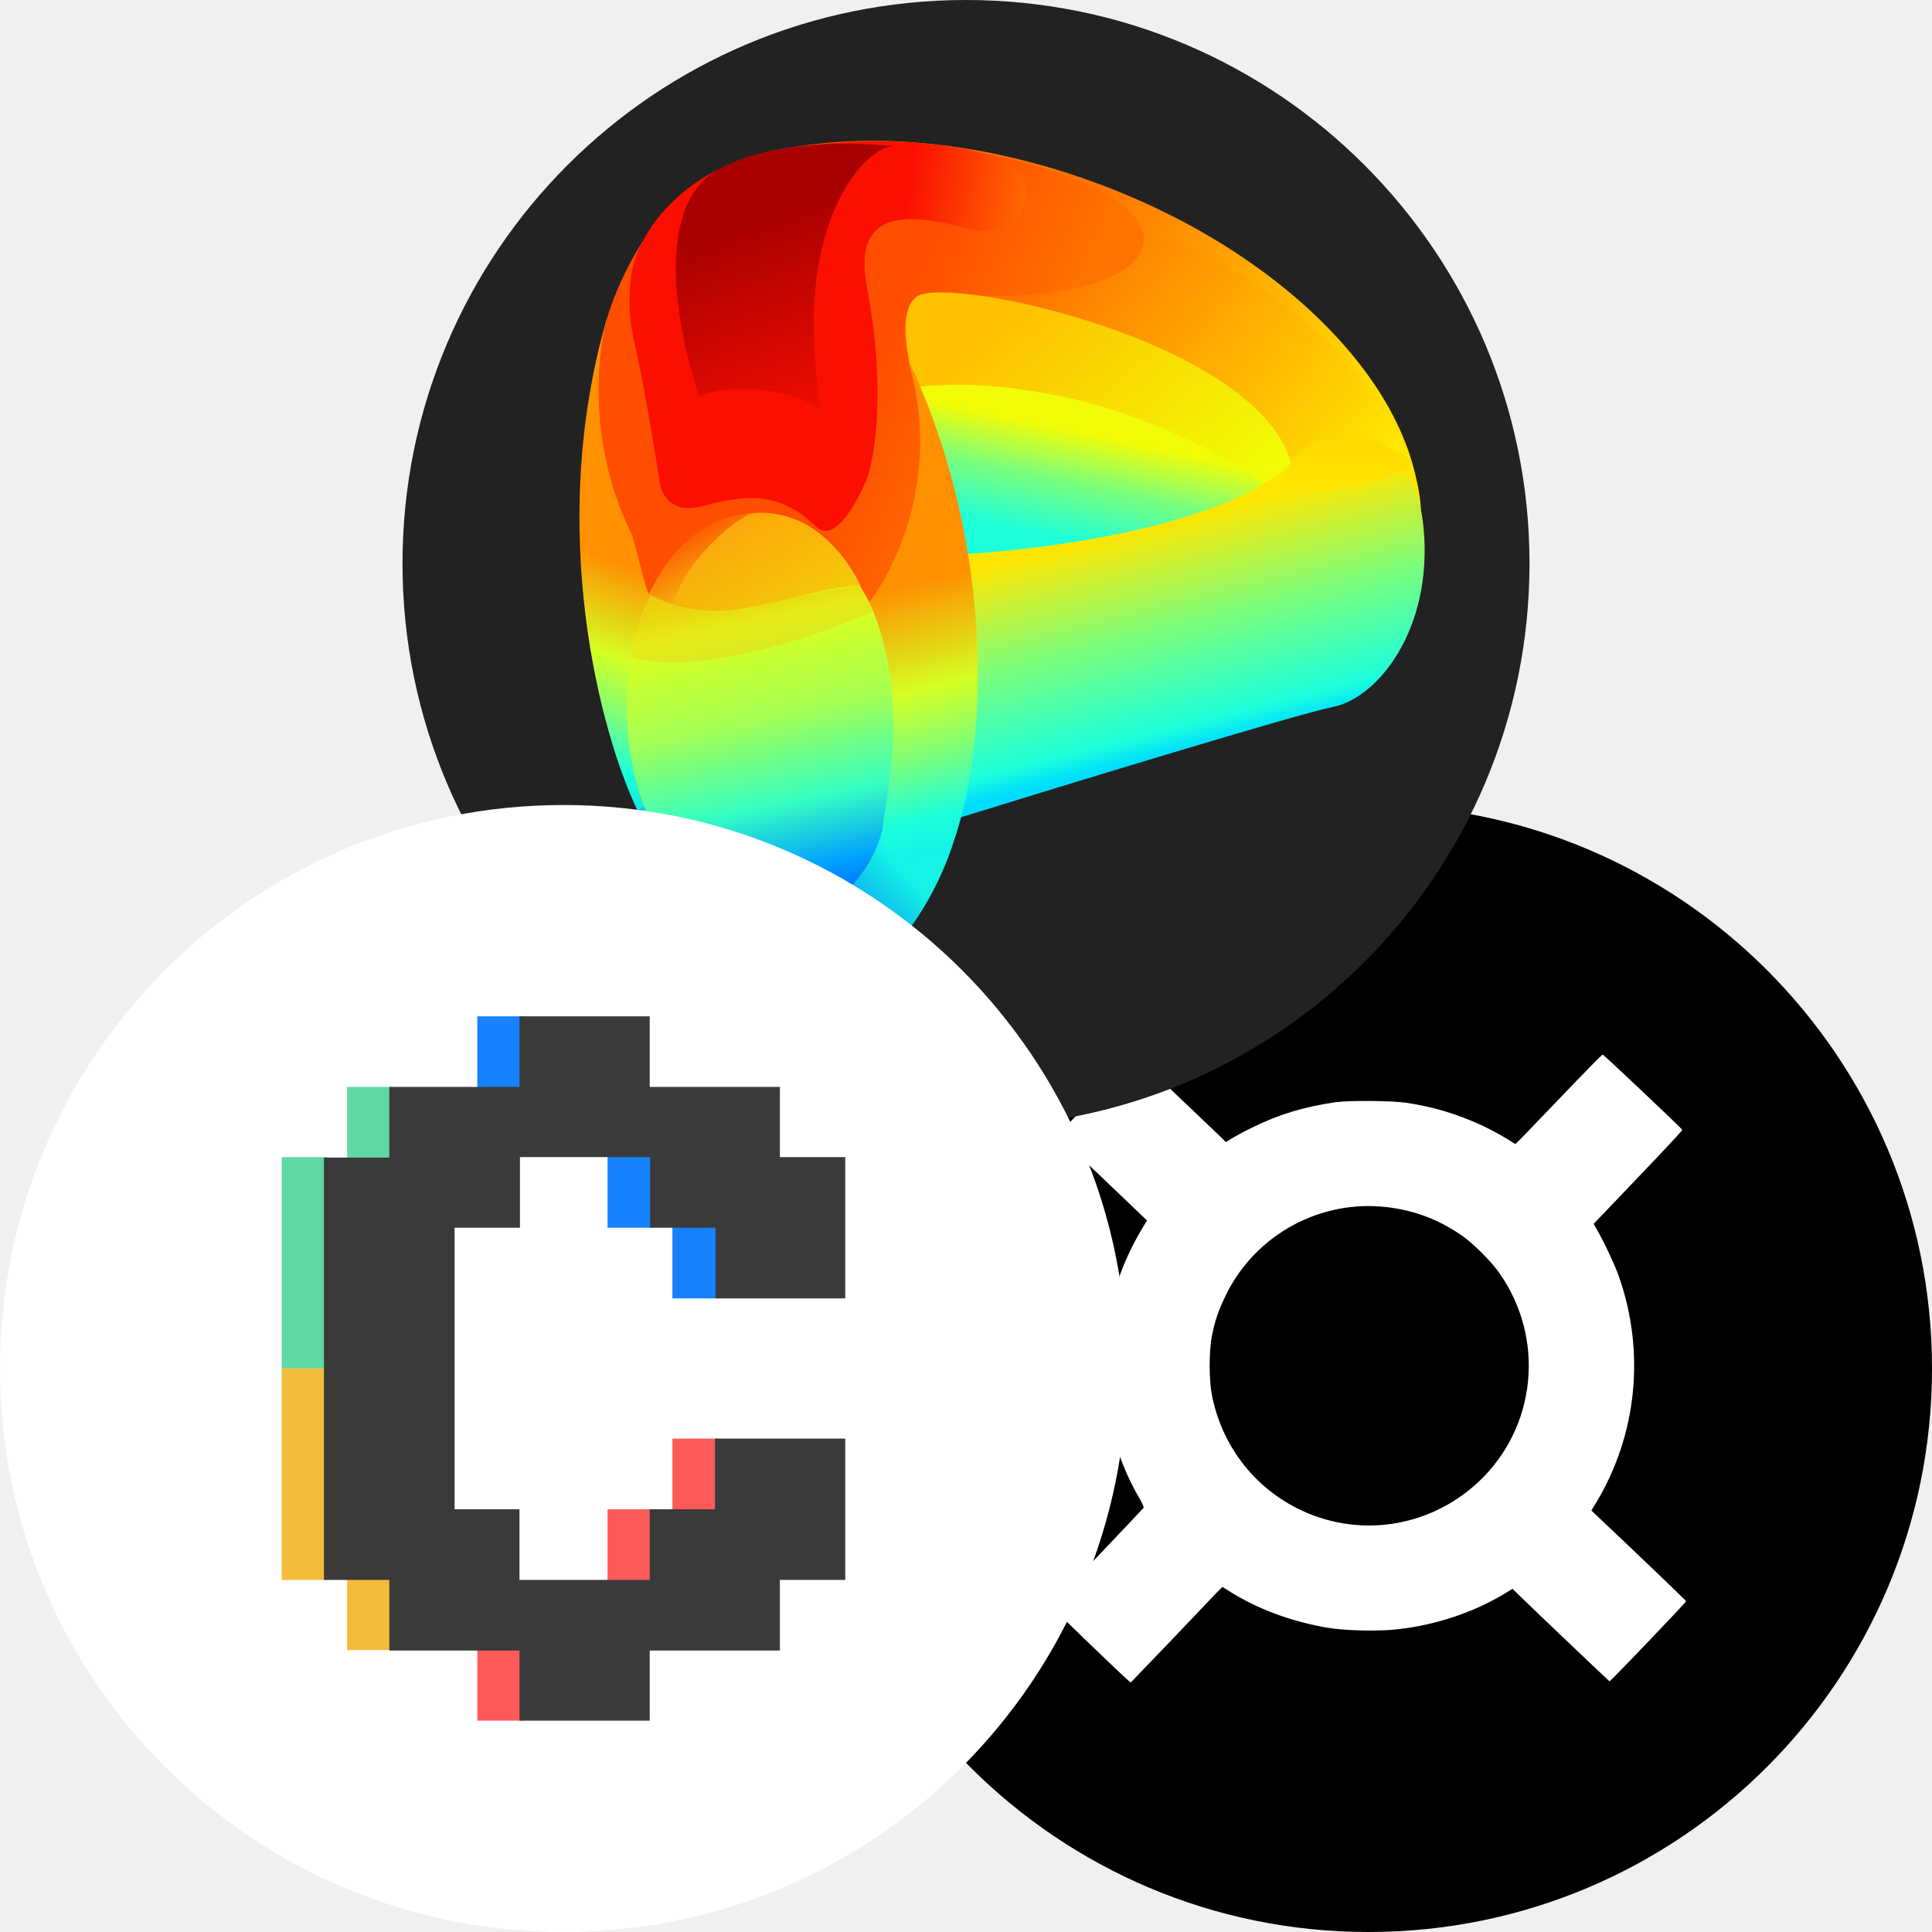
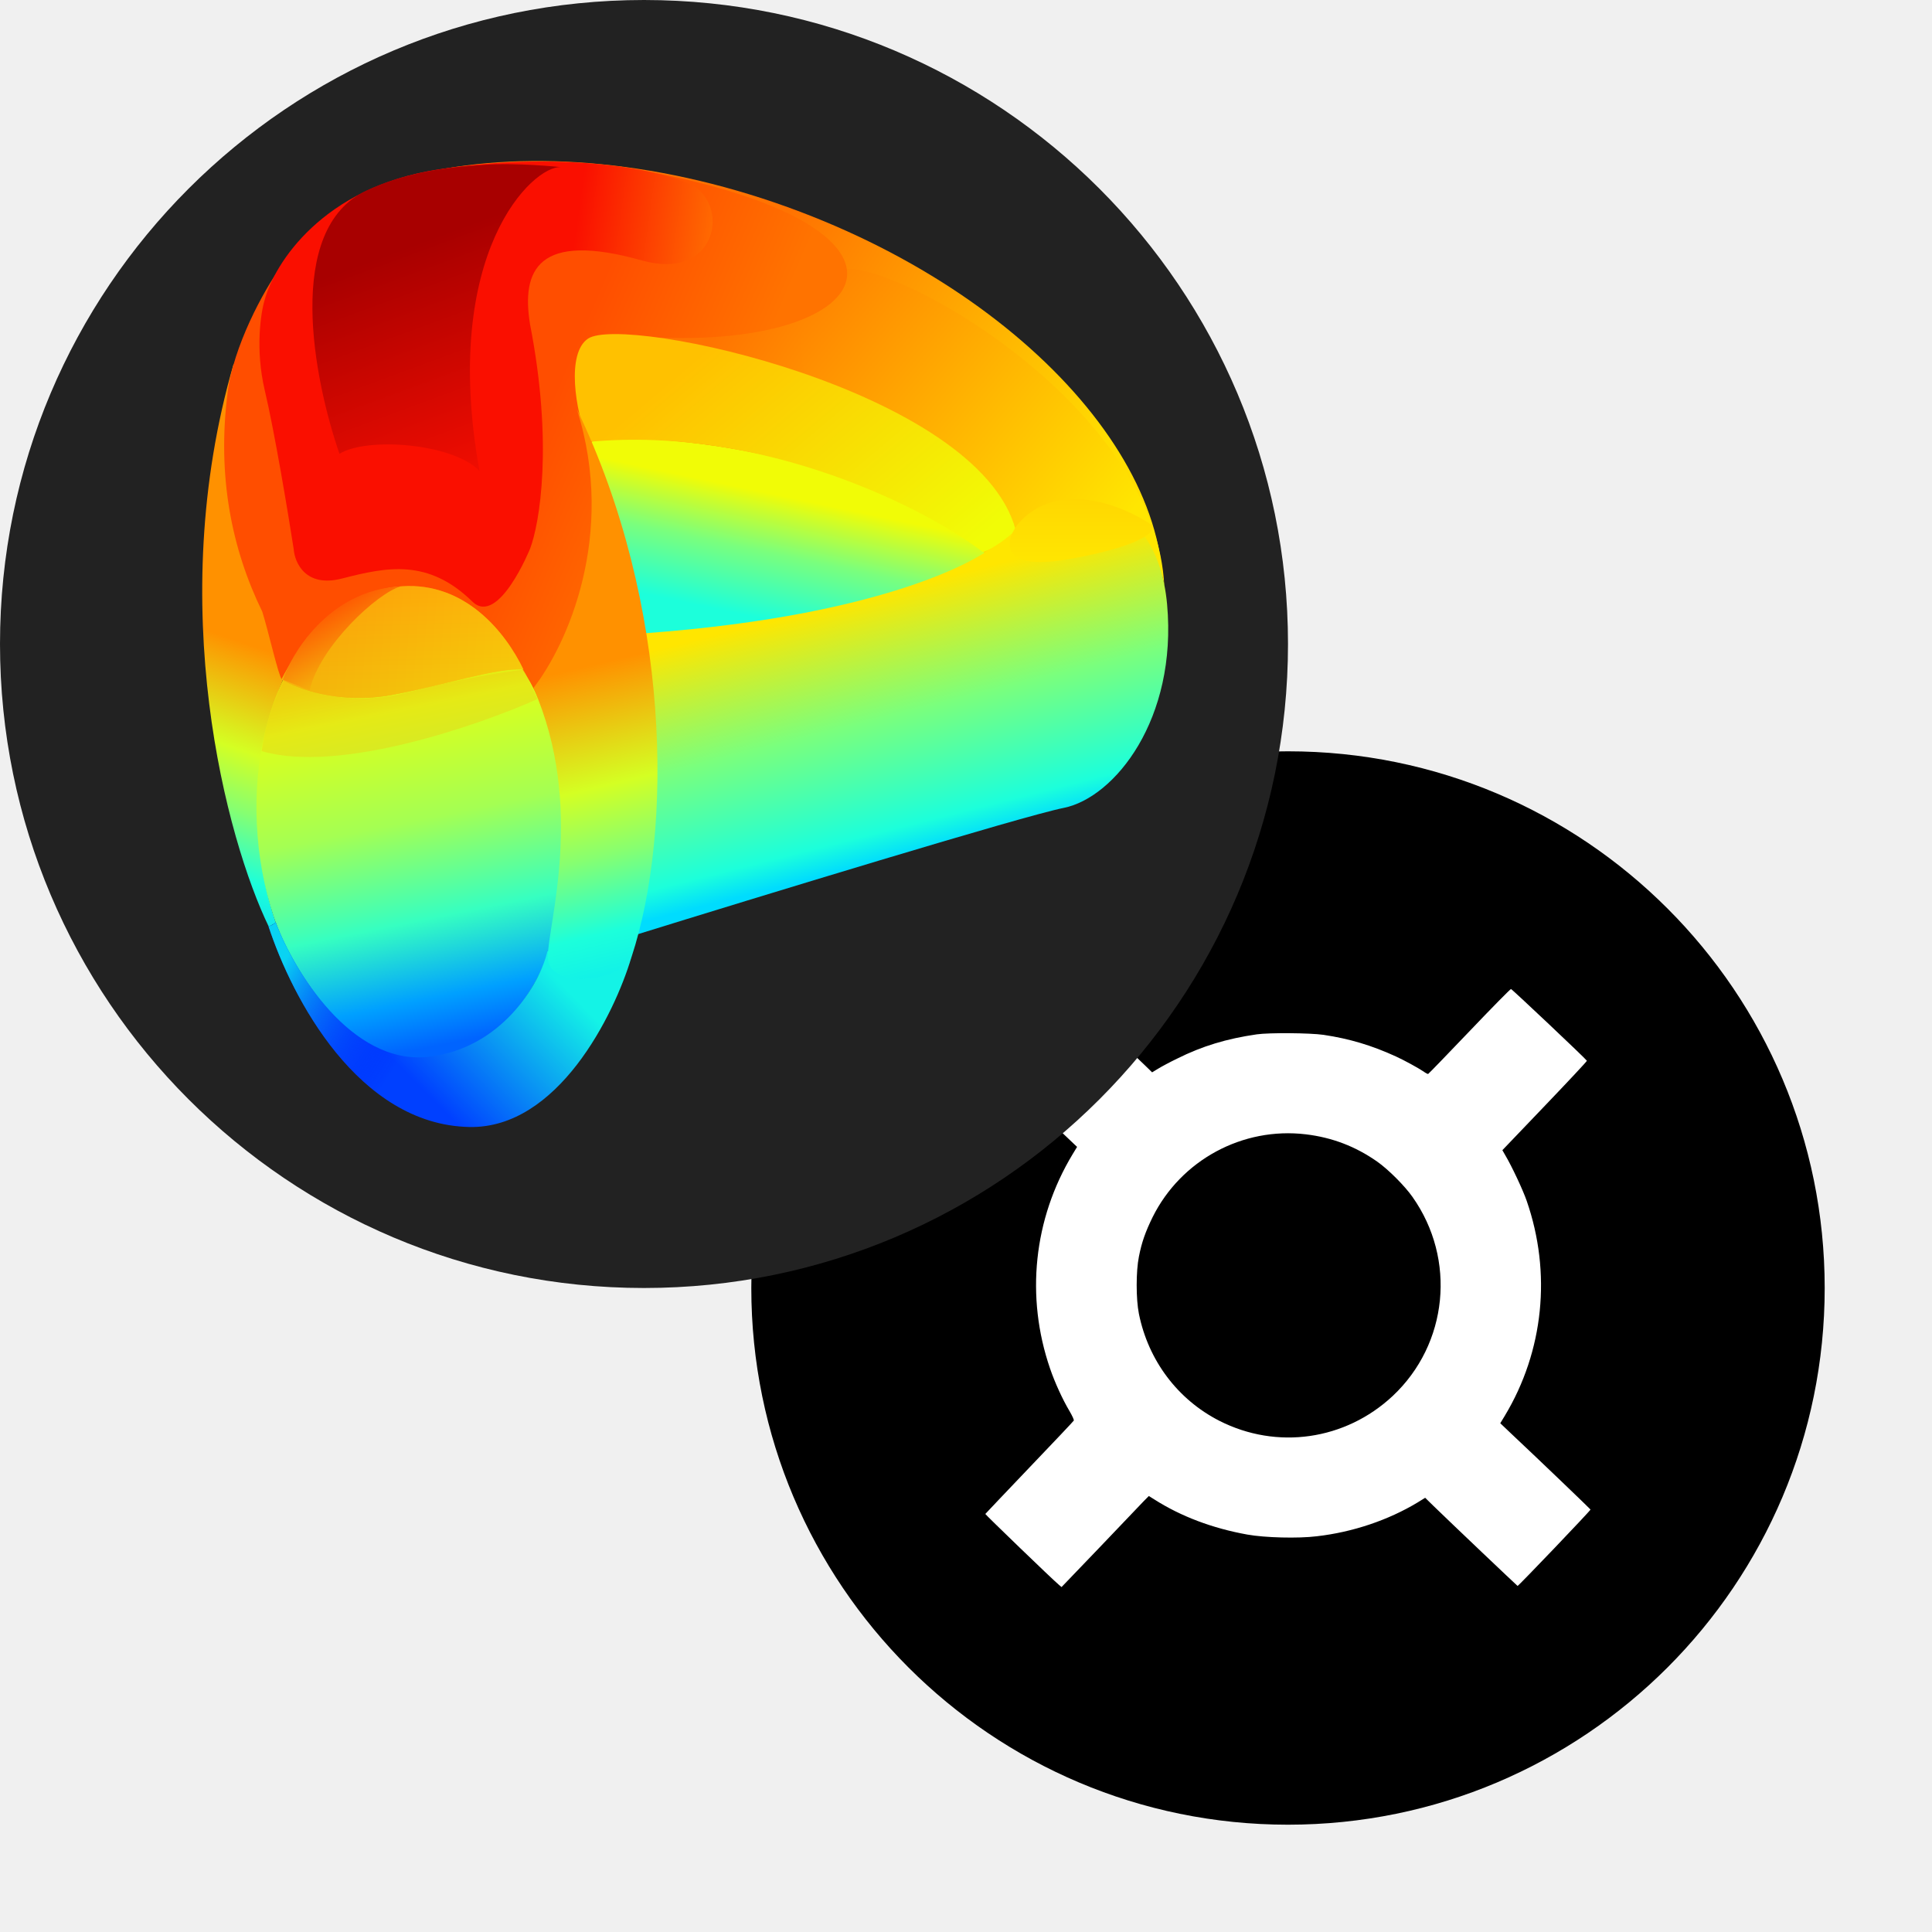
<svg xmlns="http://www.w3.org/2000/svg" width="24" height="24" viewBox="0 0 24 24" fill="none">
-   <g clip-path="url(#clip0_3289_4788)">
-     <g clip-path="url(#clip1_3289_4788)">
-       <path d="M17 24C20.866 24 24 20.866 24 17C24 13.134 20.866 10 17 10C13.134 10 10 13.134 10 17C10 20.866 13.134 24 17 24Z" fill="black" />
-       <path d="M13.62 13.593C13.362 13.864 13.149 14.092 13.147 14.097C13.145 14.103 13.377 14.331 13.663 14.602C13.95 14.876 14.199 15.114 14.216 15.13L14.249 15.16L14.191 15.257C13.681 16.1 13.575 17.116 13.896 18.05C13.956 18.226 14.059 18.452 14.148 18.601C14.191 18.674 14.21 18.721 14.206 18.73C14.201 18.738 13.941 19.014 13.627 19.343C13.313 19.67 13.057 19.944 13.052 19.948C13.05 19.954 13.93 20.804 14.014 20.873L14.046 20.901L14.544 20.383C14.817 20.096 15.073 19.827 15.112 19.786L15.185 19.713L15.254 19.756C15.604 19.98 16.015 20.135 16.47 20.217C16.698 20.258 17.132 20.268 17.376 20.238C17.845 20.184 18.309 20.027 18.69 19.797L18.789 19.737L18.895 19.84C19.125 20.064 19.986 20.882 19.994 20.886C20.003 20.89 20.948 19.903 20.946 19.89C20.944 19.883 20.296 19.261 19.9 18.889L19.769 18.764L19.829 18.665C20.334 17.824 20.44 16.804 20.113 15.863C20.066 15.726 19.921 15.416 19.837 15.274L19.797 15.203L20.35 14.624C20.653 14.307 20.901 14.043 20.898 14.036C20.89 14.015 19.921 13.1 19.909 13.1C19.9 13.1 19.657 13.348 19.366 13.653C19.076 13.957 18.835 14.206 18.828 14.209C18.824 14.211 18.796 14.198 18.77 14.178C18.697 14.129 18.512 14.028 18.409 13.98C18.094 13.836 17.802 13.748 17.462 13.698C17.285 13.673 16.756 13.668 16.592 13.692C16.201 13.748 15.88 13.845 15.553 14.008C15.458 14.053 15.348 14.114 15.305 14.14L15.228 14.187L15.14 14.101C15.092 14.053 14.877 13.851 14.664 13.647C14.451 13.444 14.234 13.238 14.182 13.186L14.087 13.094L13.62 13.593ZM17.233 14.996C17.576 15.037 17.881 15.153 18.163 15.351C18.307 15.452 18.523 15.668 18.624 15.812C19.198 16.625 19.089 17.731 18.366 18.409C17.748 18.986 16.855 19.115 16.104 18.732C15.562 18.454 15.178 17.947 15.056 17.337C15.017 17.144 15.017 16.782 15.056 16.591C15.092 16.401 15.142 16.266 15.234 16.076C15.604 15.332 16.407 14.897 17.233 14.996Z" fill="white" />
-     </g>
-     <circle cx="12" cy="7" r="7" fill="#222222" />
-     <path d="M17.506 7.137C16.863 8.765 14.116 9.24 11.37 8.198C8.782 7.216 6.395 3.204 9.623 1.875C10.768 1.622 12.233 1.747 13.698 2.303C16.444 3.344 18.148 5.509 17.506 7.137Z" fill="url(#paint0_linear_3289_4788)" />
-     <path d="M14.331 2.933C13.699 2.819 13.657 3.616 13.744 4.062C15.428 4.714 15.991 5.684 16.033 5.745C16.802 5.103 17.585 5.821 17.655 6.369C17.572 4.59 15.191 3.088 14.331 2.933Z" fill="url(#paint1_linear_3289_4788)" />
-     <path d="M7.997 10.03C7.555 8.698 7.96 7.525 8.218 7.105C7.987 6.054 7.553 3.942 7.539 3.955C6.777 6.584 7.466 9.133 7.922 10.073L7.997 10.03Z" fill="url(#paint2_linear_3289_4788)" />
-     <path d="M7.473 4.271C7.537 3.769 7.858 3.165 8.062 2.886L11.711 1.806C15.45 2.413 14.578 3.901 11.803 3.645C10.949 3.566 11.361 4.345 11.411 5.065C11.643 6.593 11.291 6.771 10.748 7.56C10.557 7.175 10.134 6.446 9.38 6.396C8.776 6.357 8.19 7.106 8.062 7.382C8.029 7.352 7.915 6.853 7.851 6.648C7.516 5.964 7.359 5.172 7.473 4.271H7.473Z" fill="url(#paint3_linear_3289_4788)" />
-     <path d="M7.878 4.243C7.773 3.797 7.835 3.399 7.878 3.256C7.983 2.865 8.506 2.035 9.762 1.842C11.018 1.648 12.142 1.811 12.547 2.026C12.932 2.28 12.766 3.05 11.983 2.833C10.843 2.51 10.667 2.936 10.761 3.524C11.015 4.823 10.867 5.694 10.761 5.966C10.761 5.966 10.42 6.807 10.138 6.542C9.656 6.07 9.21 6.162 8.716 6.289C8.321 6.39 8.203 6.116 8.192 5.966C8.131 5.577 7.984 4.688 7.878 4.243Z" fill="url(#paint4_linear_3289_4788)" />
-     <path d="M8.983 2.071C8.087 2.49 8.411 4.124 8.69 4.933C8.994 4.746 9.926 4.82 10.211 5.119C9.785 2.747 10.792 1.798 11.097 1.816C11.097 1.816 10.597 1.764 10.249 1.793C9.832 1.816 9.383 1.884 8.983 2.071Z" fill="url(#paint5_linear_3289_4788)" />
-     <path d="M16.074 5.711C15.366 6.485 13.053 6.802 11.985 6.864C12.207 7.911 12.005 9.505 11.877 10.171C13.253 9.745 16.117 8.87 16.562 8.781C17.118 8.67 17.799 7.813 17.685 6.567C17.572 5.322 16.528 5.244 16.074 5.711Z" fill="url(#paint6_linear_3289_4788)" />
-     <path d="M11.446 4.793C11.277 4.863 11.828 6.21 12.006 6.884C14.769 6.681 15.69 6.009 15.701 6.009C14.152 4.75 11.656 4.706 11.446 4.793Z" fill="url(#paint7_linear_3289_4788)" />
-     <path d="M16.039 5.757C15.627 4.238 11.785 3.415 11.391 3.682C11.155 3.841 11.251 4.457 11.391 4.804C13.295 4.621 15.081 5.534 15.682 6.001C15.777 5.979 16.004 5.811 16.039 5.757Z" fill="url(#paint8_linear_3289_4788)" />
-     <path d="M16.658 6.071C15.855 6.22 15.922 5.89 16.056 5.707C16.481 5.196 17.209 5.494 17.52 5.707C17.567 5.766 17.46 5.921 16.658 6.071Z" fill="url(#paint9_linear_3289_4788)" />
-     <path d="M9.689 11.509C10.619 11.437 11.282 10.237 11.169 8.828C11.056 7.419 10.211 6.335 9.28 6.407C8.35 6.478 7.687 7.679 7.8 9.088C7.913 10.496 8.758 11.581 9.689 11.509Z" fill="url(#paint10_linear_3289_4788)" />
-     <path d="M9.25 7.556C8.687 7.658 8.223 7.485 8.061 7.385C8.214 7.082 8.614 6.424 9.371 6.373C10.055 6.327 10.493 6.868 10.69 7.277C10.403 7.254 9.812 7.453 9.25 7.556H9.25Z" fill="url(#paint11_linear_3289_4788)" />
-     <path d="M9.25 7.556C8.687 7.658 8.223 7.485 8.061 7.385C8.214 7.082 8.614 6.424 9.371 6.373C10.055 6.327 10.493 6.868 10.69 7.277C10.403 7.254 9.812 7.453 9.25 7.556H9.25Z" fill="url(#paint12_linear_3289_4788)" fill-opacity="0.5" />
-     <path d="M10.1 12.25C11.063 12.271 11.676 11.032 11.861 10.41L10.95 10.34C10.867 10.702 10.446 11.398 9.656 11.487C8.816 11.581 8.191 10.546 7.997 10.026C7.975 10.047 7.948 10.062 7.919 10.07C8.175 10.851 8.896 12.224 10.1 12.25Z" fill="url(#paint13_linear_3289_4788)" />
-     <path d="M10.1 12.25C11.063 12.271 11.676 11.032 11.861 10.41L10.95 10.34C10.867 10.702 10.446 11.398 9.656 11.487C8.816 11.581 8.191 10.546 7.997 10.026C7.975 10.047 7.948 10.062 7.919 10.07C8.175 10.851 8.896 12.224 10.1 12.25Z" fill="url(#paint14_linear_3289_4788)" />
-     <path d="M11.271 4.45C11.704 5.82 11.159 7.016 10.799 7.478C11.364 8.768 10.954 10.041 10.954 10.402C10.954 10.764 11.742 10.668 11.865 10.402C12.319 9.021 12.294 6.572 11.271 4.45L11.271 4.45Z" fill="url(#paint15_linear_3289_4788)" />
-     <path d="M8.365 7.503L8.075 7.388C8.155 7.143 8.554 6.413 9.356 6.374C9.102 6.445 8.476 7.023 8.365 7.503H8.365Z" fill="url(#paint16_linear_3289_4788)" />
-     <path opacity="0.3" d="M9.423 7.528C8.822 7.685 8.282 7.512 8.088 7.406C7.924 7.699 7.857 8.034 7.844 8.164C8.679 8.41 10.192 7.889 10.844 7.597L10.692 7.279C10.52 7.297 10.024 7.371 9.423 7.528Z" fill="#F4BA0C" />
-     <circle cx="7" cy="17" r="7" fill="white" />
-     <g clip-path="url(#clip2_3289_4788)">
-       <path d="M8.11 14.331H7.547V15.251H8.11V14.331Z" fill="#1682FE" />
-       <path d="M6.493 12.625H5.929V13.545H6.493V12.625Z" fill="#1682FE" />
-       <path d="M4.875 13.502H4.312V14.422H4.875V13.502Z" fill="#60D8A4" />
-       <path d="M4.069 17H3.5V19.626H4.069V17Z" fill="#F4BB3B" />
-       <path d="M4.069 14.374H3.5V17H4.069V14.374Z" fill="#60D8A4" />
-       <path d="M8.916 15.209H8.353V16.129H8.916V15.209Z" fill="#1682FE" />
-       <path d="M8.916 17.871H8.353V18.791H8.916V17.871Z" fill="#FF5A5A" />
-       <path d="M8.11 18.749H7.547V19.669H8.11V18.749Z" fill="#FF5A5A" />
-       <path d="M6.493 20.455H5.929V21.375H6.493V20.455Z" fill="#FF5A5A" />
-       <path d="M4.875 19.577H4.312V20.497H4.875V19.577Z" fill="#F4BB3B" />
-       <path d="M10.5 16.123V14.374H9.688V13.502H8.071V12.625H6.453V13.502H4.836V14.38H4.024V19.626H4.836V20.504H6.453V21.381H8.071V20.504H9.688V19.626H10.5V17.871H8.882V18.749H8.071V19.626H6.453V18.749H5.647V15.251H6.459V14.374H8.076V15.251H8.888V16.129H10.5V16.123Z" fill="#3A3A3A" />
-     </g>
+   <g clip-path="url(#clip0_3191_4715)">
+     <path d="M16 22.667C19.682 22.667 22.667 19.682 22.667 16C22.667 12.318 19.682 9.333 16 9.333C12.318 9.333 9.333 12.318 9.333 16C9.333 19.682 12.318 22.667 16 22.667Z" fill="black" />
+     <path d="M12.781 12.755C12.535 13.013 12.332 13.23 12.33 13.235C12.328 13.241 12.55 13.458 12.822 13.716C13.095 13.976 13.333 14.204 13.349 14.218L13.38 14.247L13.324 14.339C12.839 15.143 12.738 16.11 13.044 17C13.101 17.168 13.199 17.383 13.283 17.524C13.324 17.594 13.343 17.639 13.339 17.647C13.335 17.655 13.087 17.918 12.787 18.231C12.488 18.543 12.244 18.803 12.24 18.807C12.238 18.813 13.076 19.623 13.156 19.689L13.187 19.715L13.661 19.221C13.921 18.949 14.165 18.692 14.202 18.654L14.271 18.584L14.337 18.625C14.671 18.838 15.062 18.985 15.495 19.063C15.712 19.102 16.126 19.113 16.358 19.084C16.805 19.033 17.247 18.883 17.61 18.664L17.704 18.606L17.805 18.705C18.024 18.918 18.844 19.697 18.852 19.701C18.86 19.705 19.76 18.764 19.758 18.752C19.756 18.746 19.139 18.153 18.762 17.799L18.637 17.68L18.694 17.586C19.176 16.784 19.276 15.813 18.965 14.917C18.92 14.786 18.782 14.491 18.702 14.356L18.663 14.288L19.19 13.737C19.479 13.435 19.715 13.183 19.713 13.177C19.704 13.157 18.782 12.286 18.77 12.286C18.762 12.286 18.53 12.521 18.253 12.812C17.977 13.101 17.747 13.339 17.741 13.341C17.737 13.343 17.71 13.331 17.686 13.312C17.616 13.265 17.44 13.169 17.341 13.124C17.042 12.987 16.764 12.903 16.44 12.855C16.272 12.831 15.767 12.827 15.612 12.849C15.239 12.903 14.933 12.995 14.622 13.151C14.532 13.194 14.427 13.251 14.386 13.276L14.312 13.321L14.228 13.239C14.183 13.194 13.978 13.001 13.775 12.806C13.572 12.614 13.365 12.417 13.316 12.368L13.226 12.28L12.781 12.755ZM16.222 14.091C16.548 14.13 16.839 14.241 17.108 14.43C17.245 14.526 17.45 14.731 17.546 14.868C18.094 15.643 17.989 16.696 17.3 17.342C16.712 17.891 15.862 18.014 15.146 17.649C14.63 17.385 14.265 16.901 14.148 16.321C14.111 16.137 14.111 15.792 14.148 15.61C14.183 15.43 14.23 15.3 14.318 15.12C14.671 14.411 15.435 13.997 16.222 14.091Z" fill="white" />
+     <circle cx="8" cy="8" r="8" fill="#222222" />
+     <path d="M14.292 8.157C13.558 10.017 10.418 10.56 7.28 9.369C4.323 8.247 1.595 3.662 5.283 2.143C6.593 1.854 8.267 1.996 9.941 2.631C13.079 3.822 15.027 6.296 14.292 8.157Z" fill="url(#paint0_linear_3191_4715)" />
+     <path d="M10.664 3.352C9.942 3.222 9.894 4.133 9.993 4.642C11.917 5.387 12.562 6.496 12.609 6.566C13.488 5.832 14.383 6.652 14.463 7.278C14.367 5.246 11.646 3.529 10.664 3.352Z" fill="url(#paint1_linear_3191_4715)" />
+     <path d="M3.425 11.463C2.92 9.94 3.383 8.6 3.678 8.12C3.413 6.918 2.917 4.505 2.902 4.52C2.031 7.525 2.818 10.438 3.339 11.512L3.425 11.463Z" fill="url(#paint2_linear_3191_4715)" />
+     <path d="M2.826 4.881C2.899 4.307 3.266 3.617 3.5 3.298L7.67 2.063C11.943 2.758 10.946 4.458 7.775 4.166C6.799 4.076 7.27 4.966 7.327 5.788C7.592 7.535 7.19 7.738 6.569 8.64C6.351 8.2 5.867 7.366 5.006 7.31C4.316 7.265 3.646 8.121 3.5 8.436C3.461 8.403 3.332 7.832 3.258 7.598C2.876 6.816 2.696 5.911 2.827 4.881H2.826Z" fill="url(#paint3_linear_3191_4715)" />
+     <path d="M3.289 4.849C3.169 4.34 3.239 3.885 3.289 3.721C3.409 3.275 4.007 2.326 5.442 2.105C6.877 1.884 8.162 2.07 8.625 2.316C9.065 2.605 8.875 3.486 7.98 3.237C6.678 2.869 6.476 3.356 6.584 4.027C6.874 5.512 6.704 6.507 6.584 6.818C6.584 6.818 6.194 7.78 5.872 7.477C5.321 6.937 4.811 7.042 4.247 7.187C3.796 7.303 3.66 6.99 3.648 6.818C3.579 6.374 3.41 5.358 3.289 4.849Z" fill="url(#paint4_linear_3191_4715)" />
+     <path d="M4.552 2.367C3.528 2.845 3.898 4.714 4.217 5.637C4.565 5.424 5.63 5.509 5.956 5.85C5.469 3.139 6.62 2.054 6.968 2.076C6.968 2.076 6.396 2.016 5.999 2.049C5.522 2.075 5.009 2.154 4.552 2.367Z" fill="url(#paint5_linear_3191_4715)" />
+     <path d="M12.656 6.527C11.847 7.412 9.203 7.774 7.983 7.845C8.237 9.041 8.006 10.863 7.859 11.625C9.432 11.137 12.706 10.137 13.214 10.036C13.849 9.908 14.627 8.93 14.498 7.506C14.368 6.082 13.175 5.993 12.656 6.527Z" fill="url(#paint6_linear_3191_4715)" />
+     <path d="M7.366 5.478C7.174 5.557 7.803 7.097 8.007 7.867C11.165 7.635 12.217 6.867 12.23 6.867C10.459 5.429 7.607 5.379 7.366 5.478Z" fill="url(#paint7_linear_3191_4715)" />
+     <path d="M12.616 6.579C12.145 4.843 7.754 3.902 7.304 4.207C7.035 4.389 7.144 5.093 7.304 5.49C9.48 5.281 11.521 6.324 12.209 6.858C12.317 6.833 12.576 6.641 12.616 6.579Z" fill="url(#paint8_linear_3191_4715)" />
+     <path d="M13.323 6.938C12.406 7.109 12.483 6.732 12.635 6.522C13.121 5.938 13.953 6.279 14.309 6.522C14.362 6.589 14.24 6.767 13.323 6.938Z" fill="url(#paint9_linear_3191_4715)" />
+     <path d="M5.359 13.153C6.422 13.071 7.18 11.7 7.051 10.089C6.922 8.479 5.955 7.24 4.892 7.322C3.828 7.404 3.071 8.776 3.2 10.386C3.329 11.996 4.295 13.235 5.359 13.153Z" fill="url(#paint10_linear_3191_4715)" />
+     <path d="M4.857 8.635C4.214 8.751 3.683 8.554 3.498 8.44C3.673 8.094 4.13 7.341 4.996 7.283C5.777 7.231 6.277 7.849 6.502 8.316C6.175 8.29 5.5 8.518 4.857 8.635H4.857Z" fill="url(#paint11_linear_3191_4715)" />
+     <path d="M4.857 8.635C4.214 8.751 3.683 8.554 3.498 8.44C3.673 8.094 4.13 7.341 4.996 7.283C5.777 7.231 6.277 7.849 6.502 8.316C6.175 8.29 5.5 8.518 4.857 8.635H4.857Z" fill="url(#paint12_linear_3191_4715)" fill-opacity="0.5" />
+     <path d="M5.828 14C6.929 14.024 7.629 12.608 7.842 11.897L6.8 11.817C6.705 12.231 6.224 13.027 5.321 13.128C4.362 13.236 3.647 12.053 3.425 11.458C3.4 11.482 3.369 11.499 3.336 11.508C3.629 12.401 4.452 13.97 5.828 14Z" fill="url(#paint13_linear_3191_4715)" />
+     <path d="M5.828 14C6.929 14.024 7.629 12.608 7.842 11.897L6.8 11.817C6.705 12.231 6.224 13.027 5.321 13.128C4.362 13.236 3.647 12.053 3.425 11.458C3.4 11.482 3.369 11.499 3.336 11.508C3.629 12.401 4.452 13.97 5.828 14Z" fill="url(#paint14_linear_3191_4715)" />
+     <path d="M7.167 5.086C7.662 6.651 7.039 8.018 6.627 8.546C7.273 10.021 6.805 11.475 6.805 11.889C6.805 12.302 7.705 12.192 7.845 11.889C8.364 10.31 8.336 7.511 7.167 5.085L7.167 5.086Z" fill="url(#paint15_linear_3191_4715)" />
+     <path d="M3.845 8.575L3.514 8.443C3.606 8.163 4.061 7.33 4.978 7.284C4.688 7.366 3.972 8.027 3.846 8.575H3.845Z" fill="url(#paint16_linear_3191_4715)" />
+     <path opacity="0.3" d="M5.054 8.604C4.368 8.783 3.751 8.586 3.529 8.465C3.341 8.799 3.266 9.181 3.251 9.331C4.205 9.612 5.933 9.016 6.679 8.683L6.505 8.319C6.308 8.339 5.741 8.425 5.054 8.604Z" fill="#F4BA0C" />
  </g>
  <defs>
-     <linearGradient id="paint0_linear_3289_4788" x1="11.013" y1="1.953" x2="16.879" y2="5.711" gradientUnits="userSpaceOnUse">
+     <linearGradient id="paint0_linear_3191_4715" x1="6.872" y1="2.232" x2="13.576" y2="6.527" gradientUnits="userSpaceOnUse">
      <stop offset="0.339" stop-color="#FF7301" />
      <stop offset="0.948" stop-color="#FFDD01" />
    </linearGradient>
-     <linearGradient id="paint1_linear_3289_4788" x1="13.932" y1="2.922" x2="17.243" y2="5.633" gradientUnits="userSpaceOnUse">
+     <linearGradient id="paint1_linear_3191_4715" x1="10.208" y1="3.34" x2="13.992" y2="6.438" gradientUnits="userSpaceOnUse">
      <stop stop-color="#FF8101" />
      <stop offset="1" stop-color="#FFE601" />
    </linearGradient>
-     <linearGradient id="paint2_linear_3289_4788" x1="6.871" y1="6.722" x2="5.732" y2="10.087" gradientUnits="userSpaceOnUse">
+     <linearGradient id="paint2_linear_3191_4715" x1="2.138" y1="7.682" x2="0.836" y2="11.528" gradientUnits="userSpaceOnUse">
      <stop stop-color="#FF9100" />
      <stop offset="0.314" stop-color="#D4FF23" />
      <stop offset="0.49" stop-color="#87FF70" />
      <stop offset="0.688" stop-color="#1CFFDB" />
      <stop offset="1" stop-color="#00BEFF" />
    </linearGradient>
-     <linearGradient id="paint3_linear_3289_4788" x1="12.003" y1="1.985" x2="13.759" y2="2.738" gradientUnits="userSpaceOnUse">
+     <linearGradient id="paint3_linear_3191_4715" x1="8.003" y1="2.269" x2="10.01" y2="3.129" gradientUnits="userSpaceOnUse">
      <stop stop-color="#FF4E00" />
      <stop offset="1" stop-color="#FF7300" />
    </linearGradient>
-     <linearGradient id="paint4_linear_3289_4788" x1="11.229" y1="2.704" x2="12.759" y2="2.92" gradientUnits="userSpaceOnUse">
+     <linearGradient id="paint4_linear_3191_4715" x1="7.118" y1="3.09" x2="8.867" y2="3.337" gradientUnits="userSpaceOnUse">
      <stop stop-color="#FA0F00" />
      <stop offset="1" stop-color="#FF6E01" />
    </linearGradient>
-     <linearGradient id="paint5_linear_3289_4788" x1="8.703" y1="2.951" x2="9.708" y2="5.673" gradientUnits="userSpaceOnUse">
+     <linearGradient id="paint5_linear_3191_4715" x1="4.232" y1="3.373" x2="5.38" y2="6.484" gradientUnits="userSpaceOnUse">
      <stop stop-color="#A80000" />
      <stop offset="1" stop-color="#FA0F01" />
    </linearGradient>
-     <linearGradient id="paint6_linear_3289_4788" x1="14.296" y1="6.512" x2="14.991" y2="9.257" gradientUnits="userSpaceOnUse">
+     <linearGradient id="paint6_linear_3191_4715" x1="10.624" y1="7.443" x2="11.418" y2="10.58" gradientUnits="userSpaceOnUse">
      <stop stop-color="#FFE600" />
      <stop offset="0.469" stop-color="#7AFF7D" />
      <stop offset="0.891" stop-color="#1CFFDB" />
      <stop offset="1" stop-color="#00DCFE" />
    </linearGradient>
-     <linearGradient id="paint7_linear_3289_4788" x1="13.656" y1="5.421" x2="13.378" y2="6.744" gradientUnits="userSpaceOnUse">
+     <linearGradient id="paint7_linear_3191_4715" x1="9.893" y1="6.196" x2="9.575" y2="7.708" gradientUnits="userSpaceOnUse">
      <stop stop-color="#F1FC06" />
      <stop offset="0.469" stop-color="#7AFF7D" />
      <stop offset="1" stop-color="#1CFFDB" />
    </linearGradient>
-     <linearGradient id="paint8_linear_3289_4788" x1="12.159" y1="4.233" x2="14.4" y2="6.898" gradientUnits="userSpaceOnUse">
+     <linearGradient id="paint8_linear_3191_4715" x1="8.182" y1="4.838" x2="10.743" y2="7.884" gradientUnits="userSpaceOnUse">
      <stop stop-color="#FFC100" />
      <stop offset="1" stop-color="#F1FC06" />
    </linearGradient>
-     <linearGradient id="paint9_linear_3289_4788" x1="16.752" y1="5.425" x2="16.752" y2="6.108" gradientUnits="userSpaceOnUse">
+     <linearGradient id="paint9_linear_3191_4715" x1="13.431" y1="6.199" x2="13.431" y2="6.981" gradientUnits="userSpaceOnUse">
      <stop stop-color="#FFD701" />
      <stop offset="1" stop-color="#FFE601" />
    </linearGradient>
-     <linearGradient id="paint10_linear_3289_4788" x1="8.694" y1="6.812" x2="9.652" y2="11.516" gradientUnits="userSpaceOnUse">
+     <linearGradient id="paint10_linear_3191_4715" x1="4.222" y1="7.785" x2="5.316" y2="13.161" gradientUnits="userSpaceOnUse">
      <stop stop-color="#FFA300" />
      <stop offset="0.214" stop-color="#DEFF19" />
      <stop offset="0.464" stop-color="#A4FF53" />
      <stop offset="0.688" stop-color="#36FFC1" />
      <stop offset="0.865" stop-color="#00A0FF" />
      <stop offset="0.974" stop-color="#0064FF" />
    </linearGradient>
-     <linearGradient id="paint11_linear_3289_4788" x1="8.35" y1="6.928" x2="12.082" y2="7.187" gradientUnits="userSpaceOnUse">
+     <linearGradient id="paint11_linear_3191_4715" x1="3.828" y1="7.917" x2="8.094" y2="8.214" gradientUnits="userSpaceOnUse">
      <stop stop-color="#FF8A01" />
      <stop offset="1" stop-color="#FFDB00" />
    </linearGradient>
-     <linearGradient id="paint12_linear_3289_4788" x1="10.131" y1="8.167" x2="10.089" y2="6.256" gradientUnits="userSpaceOnUse">
+     <linearGradient id="paint12_linear_3191_4715" x1="5.864" y1="9.333" x2="5.816" y2="7.15" gradientUnits="userSpaceOnUse">
      <stop stop-color="#DFFD18" />
      <stop offset="1" stop-color="#FDAD12" />
    </linearGradient>
-     <linearGradient id="paint13_linear_3289_4788" x1="11.248" y1="10.845" x2="9.914" y2="12.166" gradientUnits="userSpaceOnUse">
+     <linearGradient id="paint13_linear_3191_4715" x1="7.14" y1="12.394" x2="5.615" y2="13.904" gradientUnits="userSpaceOnUse">
      <stop stop-color="#14F3E6" />
      <stop offset="1" stop-color="#0040FF" />
    </linearGradient>
-     <linearGradient id="paint14_linear_3289_4788" x1="8.21" y1="10.262" x2="9.582" y2="11.159" gradientUnits="userSpaceOnUse">
+     <linearGradient id="paint14_linear_3191_4715" x1="3.669" y1="11.728" x2="5.237" y2="12.754" gradientUnits="userSpaceOnUse">
      <stop stop-color="#09D3F3" />
      <stop offset="1" stop-color="#0001FC" stop-opacity="0" />
    </linearGradient>
-     <linearGradient id="paint15_linear_3289_4788" x1="11.123" y1="7.301" x2="12.084" y2="11.355" gradientUnits="userSpaceOnUse">
+     <linearGradient id="paint15_linear_3191_4715" x1="6.998" y1="8.344" x2="8.096" y2="12.977" gradientUnits="userSpaceOnUse">
      <stop stop-color="#FF9100" />
      <stop offset="0.314" stop-color="#D4FF23" />
      <stop offset="0.49" stop-color="#87FF70" />
      <stop offset="0.688" stop-color="#1CFFDB" />
      <stop offset="1" stop-color="#00D8FF" />
    </linearGradient>
-     <linearGradient id="paint16_linear_3289_4788" x1="8.128" y1="6.776" x2="8.547" y2="7.511" gradientUnits="userSpaceOnUse">
+     <linearGradient id="paint16_linear_3191_4715" x1="3.575" y1="7.744" x2="4.054" y2="8.584" gradientUnits="userSpaceOnUse">
      <stop stop-color="#FF4E01" />
      <stop offset="1" stop-color="#F4BB0C" />
    </linearGradient>
-     <clipPath id="clip0_3289_4788">
+     <clipPath id="clip0_3191_4715">
      <rect width="24" height="24" fill="white" />
-     </clipPath>
-     <clipPath id="clip1_3289_4788">
-       <rect width="14" height="14" fill="white" transform="translate(10 10)" />
-     </clipPath>
-     <clipPath id="clip2_3289_4788">
-       <rect width="7" height="8.75" fill="white" transform="translate(3.5 12.625)" />
    </clipPath>
  </defs>
</svg>
